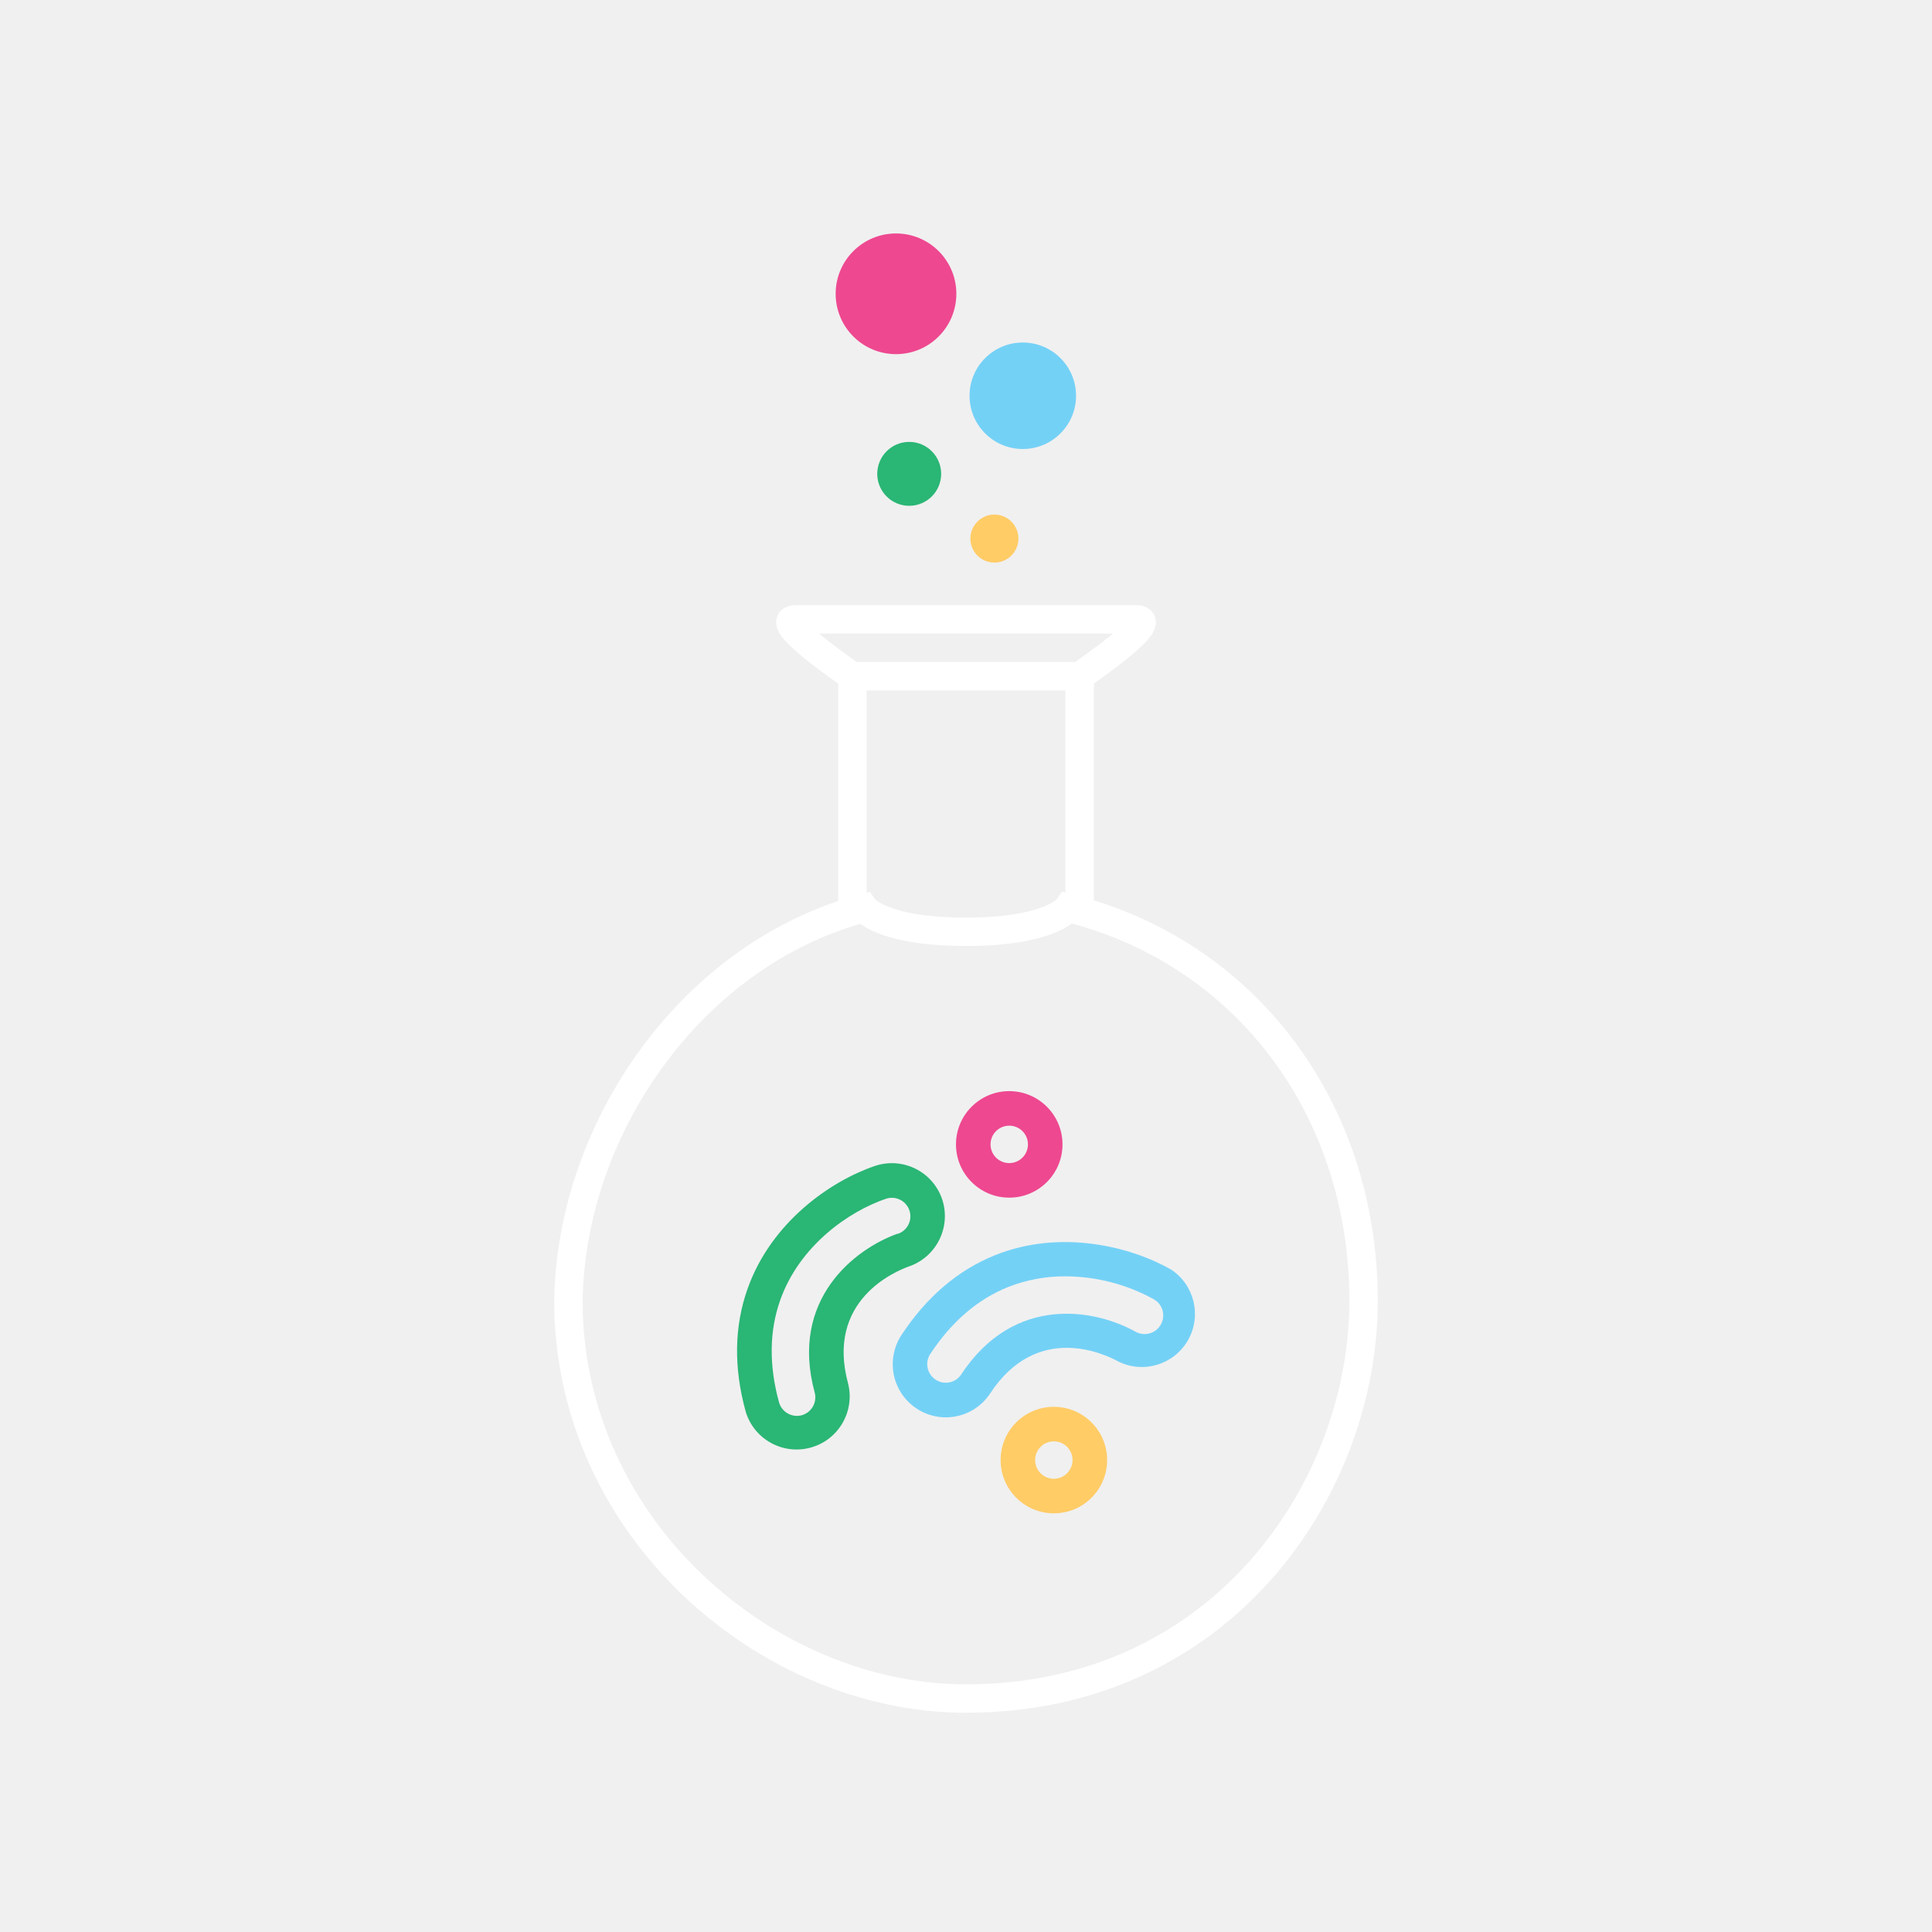
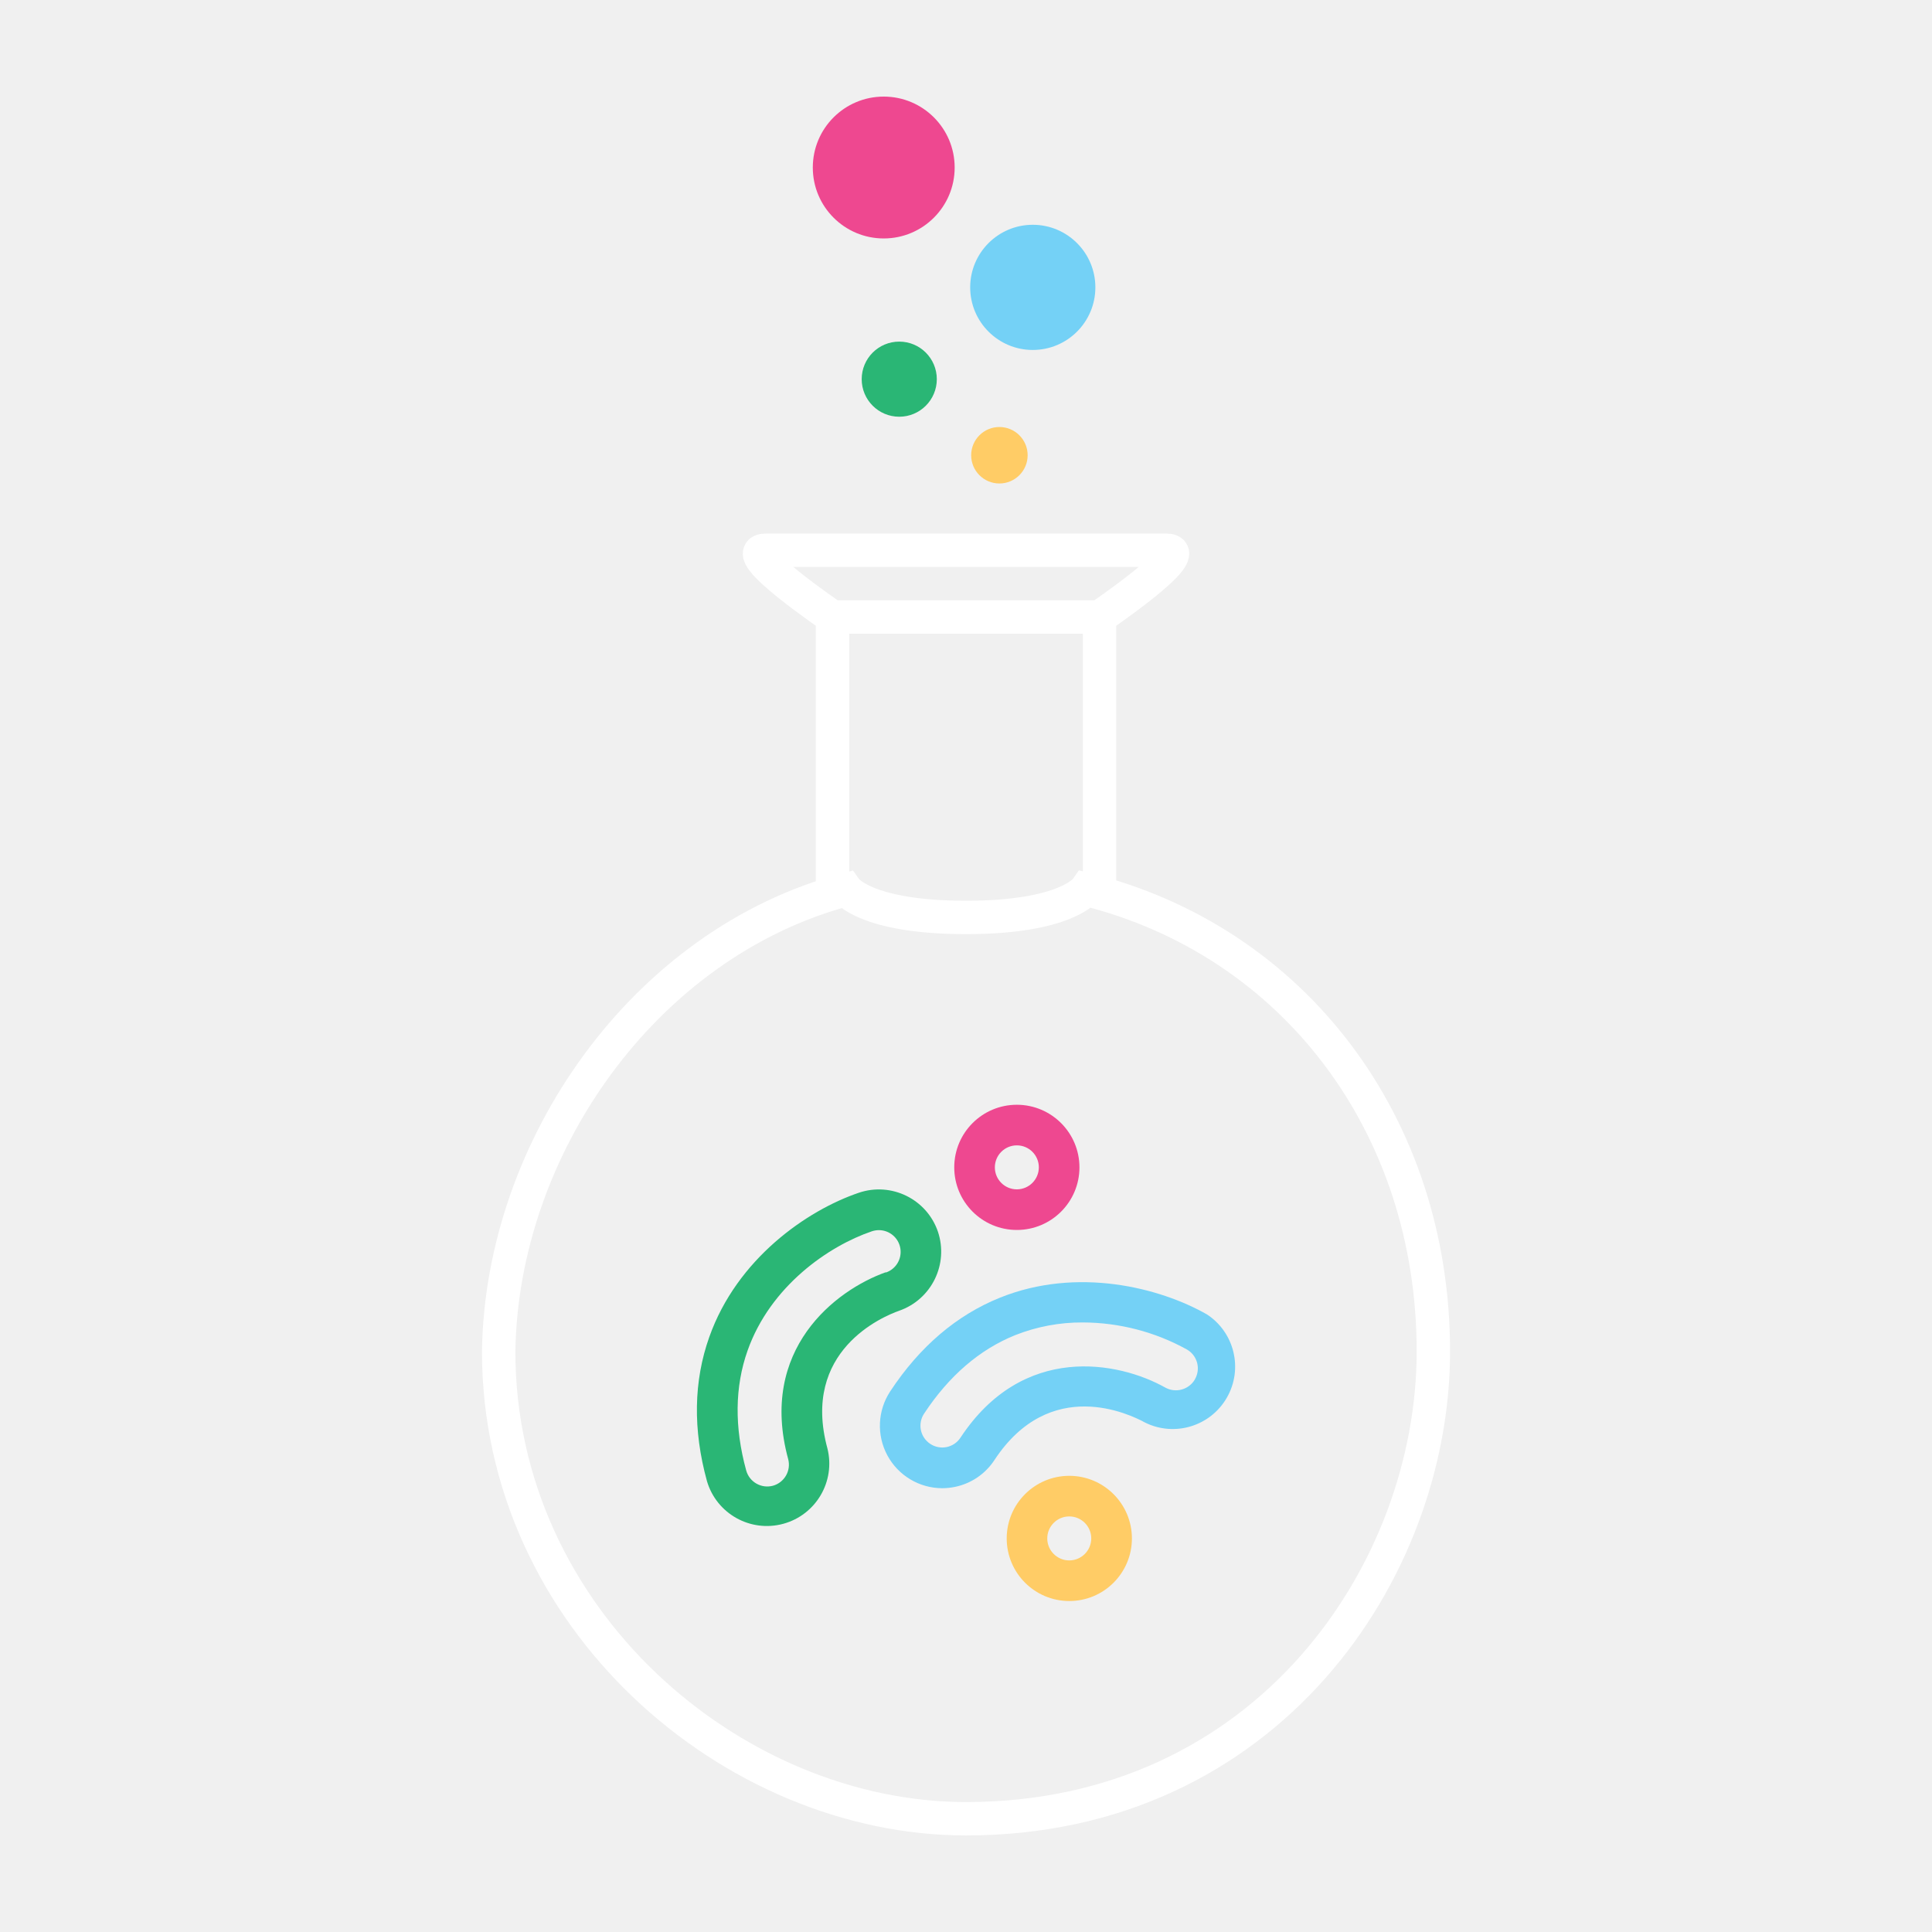
- <svg xmlns="http://www.w3.org/2000/svg" width="90mm" height="90mm" viewBox="0 0 90 90" version="1.1" id="svg246">
+ <svg xmlns="http://www.w3.org/2000/svg" width="100" height="100" viewBox="0 0 26.458 26.458" version="1.1" id="svg246">
  <defs id="defs243" />
  <g id="layer1" transform="translate(-103.4612,-70.38684)">
    <g id="g880-7" transform="matrix(0.5,0,0,0.5,-94.4846,91.39574)" style="stroke:#ffffff">
-       <path style="fill:none;stroke:#ffffff;stroke-width:2.646;stroke-linecap:butt;stroke-linejoin:miter;stroke-dasharray:none;stroke-opacity:1" d="M 496.475,42.148 V 20.981 c 0,0 7.786,-5.292 5.292,-5.292 -7.938,-3e-6 -23.812,-3e-6 -31.75,-3e-6 -2.495,0 5.292,5.292 5.292,5.292 V 42.148" id="path3111-5-5" />
-       <path style="fill:none;stroke:#ffffff;stroke-width:2.646;stroke-linecap:butt;stroke-linejoin:miter;stroke-dasharray:none;stroke-opacity:1" d="m 485.892,44.794 c -7.938,0 -9.506,-2.208 -9.506,-2.208 -16.029,4.263 -27.304,20.474 -27.536,36.604 -10e-6,21.167 18.521,37.042 37.042,37.042 11.906,0 21.167,-4.895 27.451,-11.973 6.284,-7.078 9.591,-16.338 9.591,-25.069 0,-17.978 -11.077,-32.533 -27.536,-36.626 0,0 -1.568,2.23 -9.506,2.23 z" id="path3113-3-9" />
-       <path style="fill:none;stroke:#ffffff;stroke-width:2.646;stroke-linecap:butt;stroke-linejoin:miter;stroke-dasharray:none;stroke-opacity:1" d="m 475.308,20.981 h 21.167" id="path3142-5-2" />
-       <circle style="fill:#ffcc66;fill-opacity:1;stroke:none;stroke-width:2.646;stroke-linecap:round;stroke-dasharray:none;paint-order:markers fill stroke" id="path3922-62-2" cx="488.538" cy="8.16" r="2.238" />
-       <circle style="fill:#2ab675;fill-opacity:1;stroke:none;stroke-width:2.646;stroke-linecap:round;stroke-dasharray:none;paint-order:markers fill stroke" id="path3922-6-9-8" cx="480.6" cy="2.13" r="2.977" />
-       <circle style="fill:#74d1f6;fill-opacity:1;stroke:none;stroke-width:2.646;stroke-linecap:round;stroke-dasharray:none;paint-order:markers fill stroke" id="path3922-7-1-9" cx="491.183" cy="-5.146" r="4.961" />
-       <circle style="fill:#ee4890;fill-opacity:1;stroke:none;stroke-width:2.646;stroke-linecap:round;stroke-dasharray:none;paint-order:markers fill stroke" id="path3922-7-1-2-7" cx="479.37" cy="-14.645" r="5.622" />
-       <g id="g5660-3" transform="matrix(0.357231,0,0,0.357231,459.2309,52.68535)" style="stroke:none">
-         <path d="M 85.91,19.47 A 13.89,13.89 0 1 0 99.8,33.36 13.9,13.9 0 0 0 85.91,19.47 Z m 0,18.77 a 4.88,4.88 0 1 1 4.88,-4.88 4.89,4.89 0 0 1 -4.88,4.88 z" id="path1150-1" style="fill:#ee4890;fill-opacity:1;stroke:none" />
-         <path d="m 97.55,101.8 a 13.89,13.89 0 1 0 13.89,13.89 13.9,13.9 0 0 0 -13.89,-13.89 z m 0,18.77 a 4.88,4.88 0 1 1 4.87,-4.88 4.89,4.89 0 0 1 -4.87,4.88 z" id="path1154-9" style="fill:#ffcc66;fill-opacity:1;stroke:none" />
-         <path d="M 68.4,47.63 A 13.85,13.85 0 0 0 50.83,39 C 39.37,42.89 23.83,53.61 17.67,71 14.2,80.74 14,91.53 17.16,103 A 13.85,13.85 0 0 0 43.88,95.72 C 38,74.07 56.13,66.47 59.81,65.17 A 13.9,13.9 0 0 0 68.4,47.63 Z m -11.57,9 C 45.67,60.6 28.54,73.75 35.18,98.11 A 4.85,4.85 0 0 1 31.79,104 4.85,4.85 0 0 1 25.86,100.61 C 23.22,91 23.33,82 26.17,74 v 0 c 5.07,-14.32 18,-23.2 27.56,-26.45 a 5,5 0 0 1 1.56,-0.26 4.83,4.83 0 0 1 1.54,9.41 z" id="path1158-1" style="fill:#2ab675;fill-opacity:1;stroke:none" />
-         <path d="M 128.11,66 C 117.61,60 99.29,55.39 82.2,62.26 72.56,66.13 64.35,73.13 57.8,83.08 a 13.86,13.86 0 0 0 11.54,21.47 14.28,14.28 0 0 0 2.82,-0.29 13.76,13.76 0 0 0 8.77,-5.95 C 93.28,79.54 111,88.13 114.39,90 a 13.85,13.85 0 0 0 13.72,-24 z m -2.69,14.4 a 4.88,4.88 0 0 1 -6.61,1.8 C 108.48,76.42 87.28,72.27 73.39,93.35 A 4.82,4.82 0 0 1 66.71,94.72 4.83,4.83 0 0 1 65.33,88 C 70.85,79.62 77.66,73.76 85.56,70.58 a 40.13,40.13 0 0 1 15,-2.81 48,48 0 0 1 23.08,6 4.83,4.83 0 0 1 1.78,6.61 z" id="path1162-4" style="fill:#74d1f6;fill-opacity:1;stroke:none" />
+       <g id="g2686" transform="matrix(0.3455587,0,0,0.3455587,254.4459,-32.36871)">
+         <path style="fill:none;stroke:#ffffff;stroke-width:2.646;stroke-linecap:butt;stroke-linejoin:miter;stroke-dasharray:none;stroke-opacity:1" d="M 496.475,42.148 V 20.981 c 0,0 7.786,-5.292 5.292,-5.292 -7.938,-3e-6 -23.812,-3e-6 -31.75,-3e-6 -2.495,0 5.292,5.292 5.292,5.292 V 42.148" id="path3111-5-5" />
+         <path style="fill:none;stroke:#ffffff;stroke-width:2.646;stroke-linecap:butt;stroke-linejoin:miter;stroke-dasharray:none;stroke-opacity:1" d="m 485.892,44.794 c -7.938,0 -9.506,-2.208 -9.506,-2.208 -16.029,4.263 -27.304,20.474 -27.536,36.604 -10e-6,21.167 18.521,37.042 37.042,37.042 11.906,0 21.167,-4.895 27.451,-11.973 6.284,-7.078 9.591,-16.338 9.591,-25.069 0,-17.978 -11.077,-32.533 -27.536,-36.626 0,0 -1.568,2.23 -9.506,2.23 z" id="path3113-3-9" />
+         <path style="fill:none;stroke:#ffffff;stroke-width:2.646;stroke-linecap:butt;stroke-linejoin:miter;stroke-dasharray:none;stroke-opacity:1" d="m 475.308,20.981 h 21.167" id="path3142-5-2" />
+         <circle style="fill:#ffcc66;fill-opacity:1;stroke:none;stroke-width:2.646;stroke-linecap:round;stroke-dasharray:none;paint-order:markers fill stroke" id="path3922-62-2" cx="488.538" cy="8.16" r="2.238" />
+         <circle style="fill:#2ab675;fill-opacity:1;stroke:none;stroke-width:2.646;stroke-linecap:round;stroke-dasharray:none;paint-order:markers fill stroke" id="path3922-6-9-8" cx="480.6" cy="2.13" r="2.977" />
+         <circle style="fill:#74d1f6;fill-opacity:1;stroke:none;stroke-width:2.646;stroke-linecap:round;stroke-dasharray:none;paint-order:markers fill stroke" id="path3922-7-1-9" cx="491.183" cy="-5.146" r="4.961" />
+         <circle style="fill:#ee4890;fill-opacity:1;stroke:none;stroke-width:2.646;stroke-linecap:round;stroke-dasharray:none;paint-order:markers fill stroke" id="path3922-7-1-2-7" cx="479.37" cy="-14.645" r="5.622" />
+         <g id="g5660-3" transform="matrix(0.357231,0,0,0.357231,459.2309,52.68535)" style="stroke:none">
+           <path d="M 85.91,19.47 A 13.89,13.89 0 1 0 99.8,33.36 13.9,13.9 0 0 0 85.91,19.47 Z m 0,18.77 a 4.88,4.88 0 1 1 4.88,-4.88 4.89,4.89 0 0 1 -4.88,4.88 z" id="path1150-1" style="fill:#ee4890;fill-opacity:1;stroke:none" />
+           <path d="m 97.55,101.8 a 13.89,13.89 0 1 0 13.89,13.89 13.9,13.9 0 0 0 -13.89,-13.89 z m 0,18.77 a 4.88,4.88 0 1 1 4.87,-4.88 4.89,4.89 0 0 1 -4.87,4.88 z" id="path1154-9" style="fill:#ffcc66;fill-opacity:1;stroke:none" />
+           <path d="M 68.4,47.63 A 13.85,13.85 0 0 0 50.83,39 C 39.37,42.89 23.83,53.61 17.67,71 14.2,80.74 14,91.53 17.16,103 A 13.85,13.85 0 0 0 43.88,95.72 C 38,74.07 56.13,66.47 59.81,65.17 A 13.9,13.9 0 0 0 68.4,47.63 Z m -11.57,9 C 45.67,60.6 28.54,73.75 35.18,98.11 A 4.85,4.85 0 0 1 31.79,104 4.85,4.85 0 0 1 25.86,100.61 C 23.22,91 23.33,82 26.17,74 v 0 c 5.07,-14.32 18,-23.2 27.56,-26.45 a 5,5 0 0 1 1.56,-0.26 4.83,4.83 0 0 1 1.54,9.41 z" id="path1158-1" style="fill:#2ab675;fill-opacity:1;stroke:none" />
+           <path d="M 128.11,66 C 117.61,60 99.29,55.39 82.2,62.26 72.56,66.13 64.35,73.13 57.8,83.08 a 13.86,13.86 0 0 0 11.54,21.47 14.28,14.28 0 0 0 2.82,-0.29 13.76,13.76 0 0 0 8.77,-5.95 C 93.28,79.54 111,88.13 114.39,90 a 13.85,13.85 0 0 0 13.72,-24 z m -2.69,14.4 a 4.88,4.88 0 0 1 -6.61,1.8 C 108.48,76.42 87.28,72.27 73.39,93.35 A 4.82,4.82 0 0 1 66.71,94.72 4.83,4.83 0 0 1 65.33,88 C 70.85,79.62 77.66,73.76 85.56,70.58 a 40.13,40.13 0 0 1 15,-2.81 48,48 0 0 1 23.08,6 4.83,4.83 0 0 1 1.78,6.61 z" id="path1162-4" style="fill:#74d1f6;fill-opacity:1;stroke:none" />
+         </g>
      </g>
      <g id="g5660-2-7" transform="matrix(0.357231,0,0,0.357231,348.8271,49.51106)" style="stroke:#ffffff" />
    </g>
  </g>
</svg>
